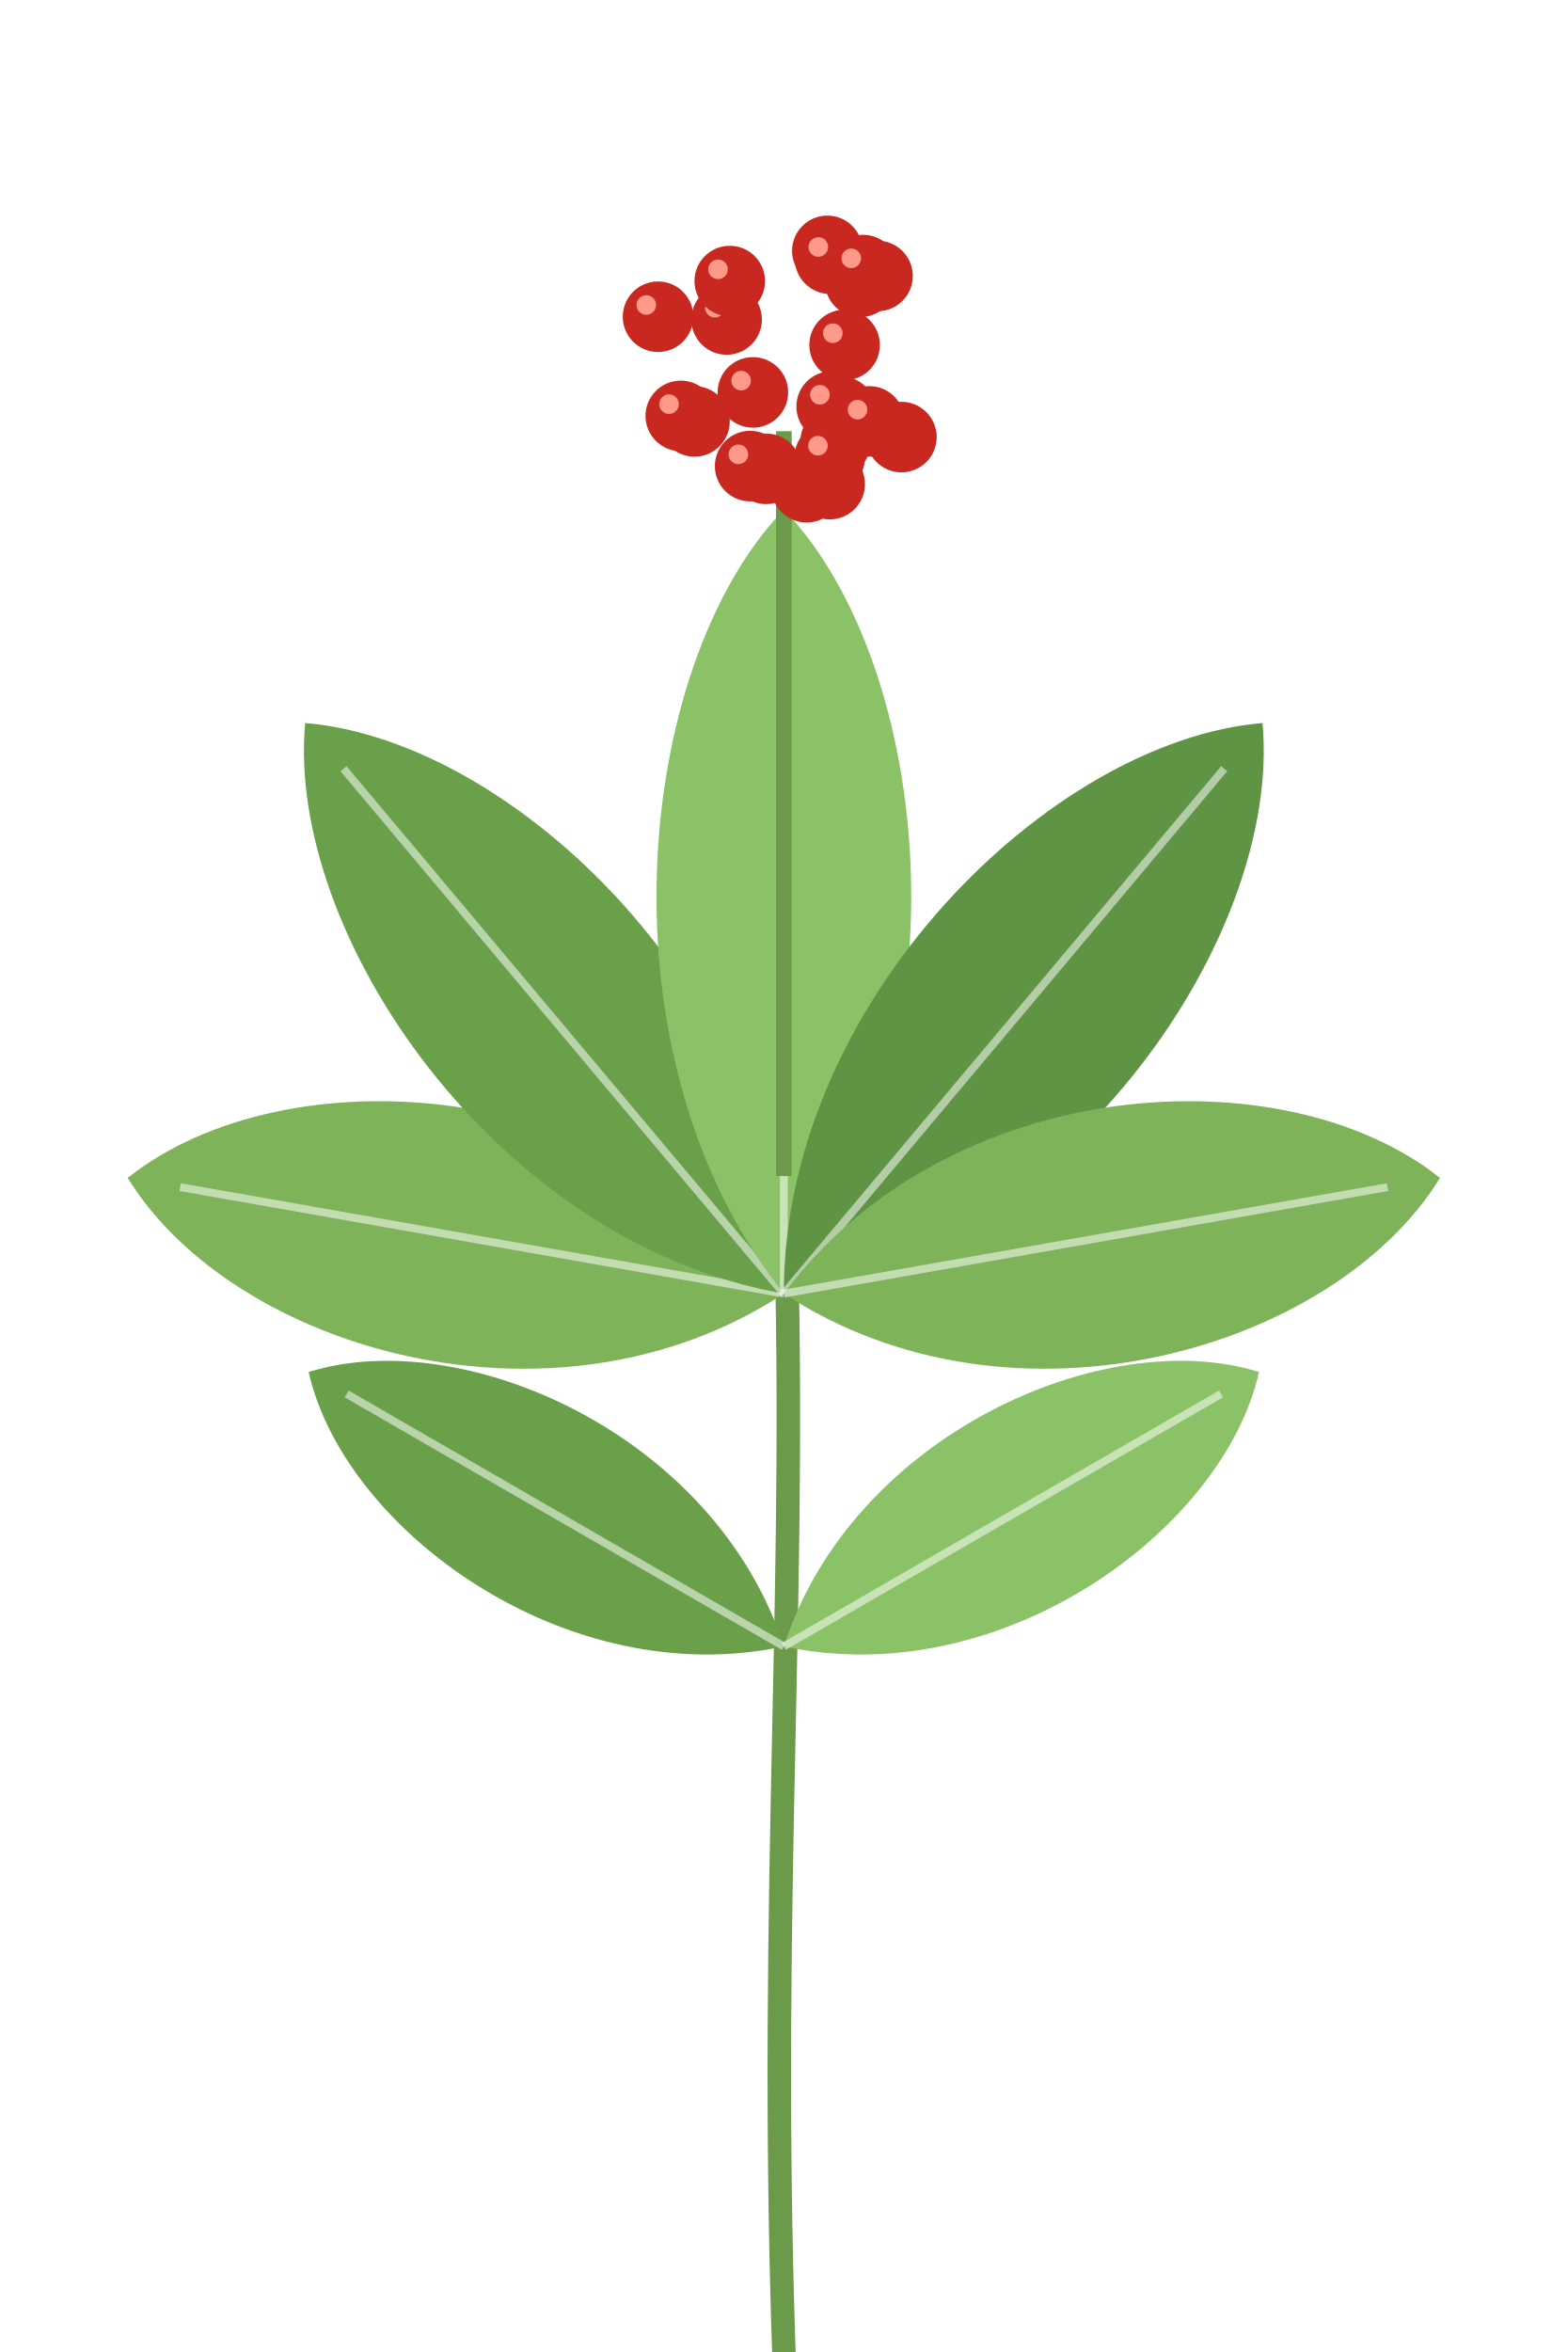
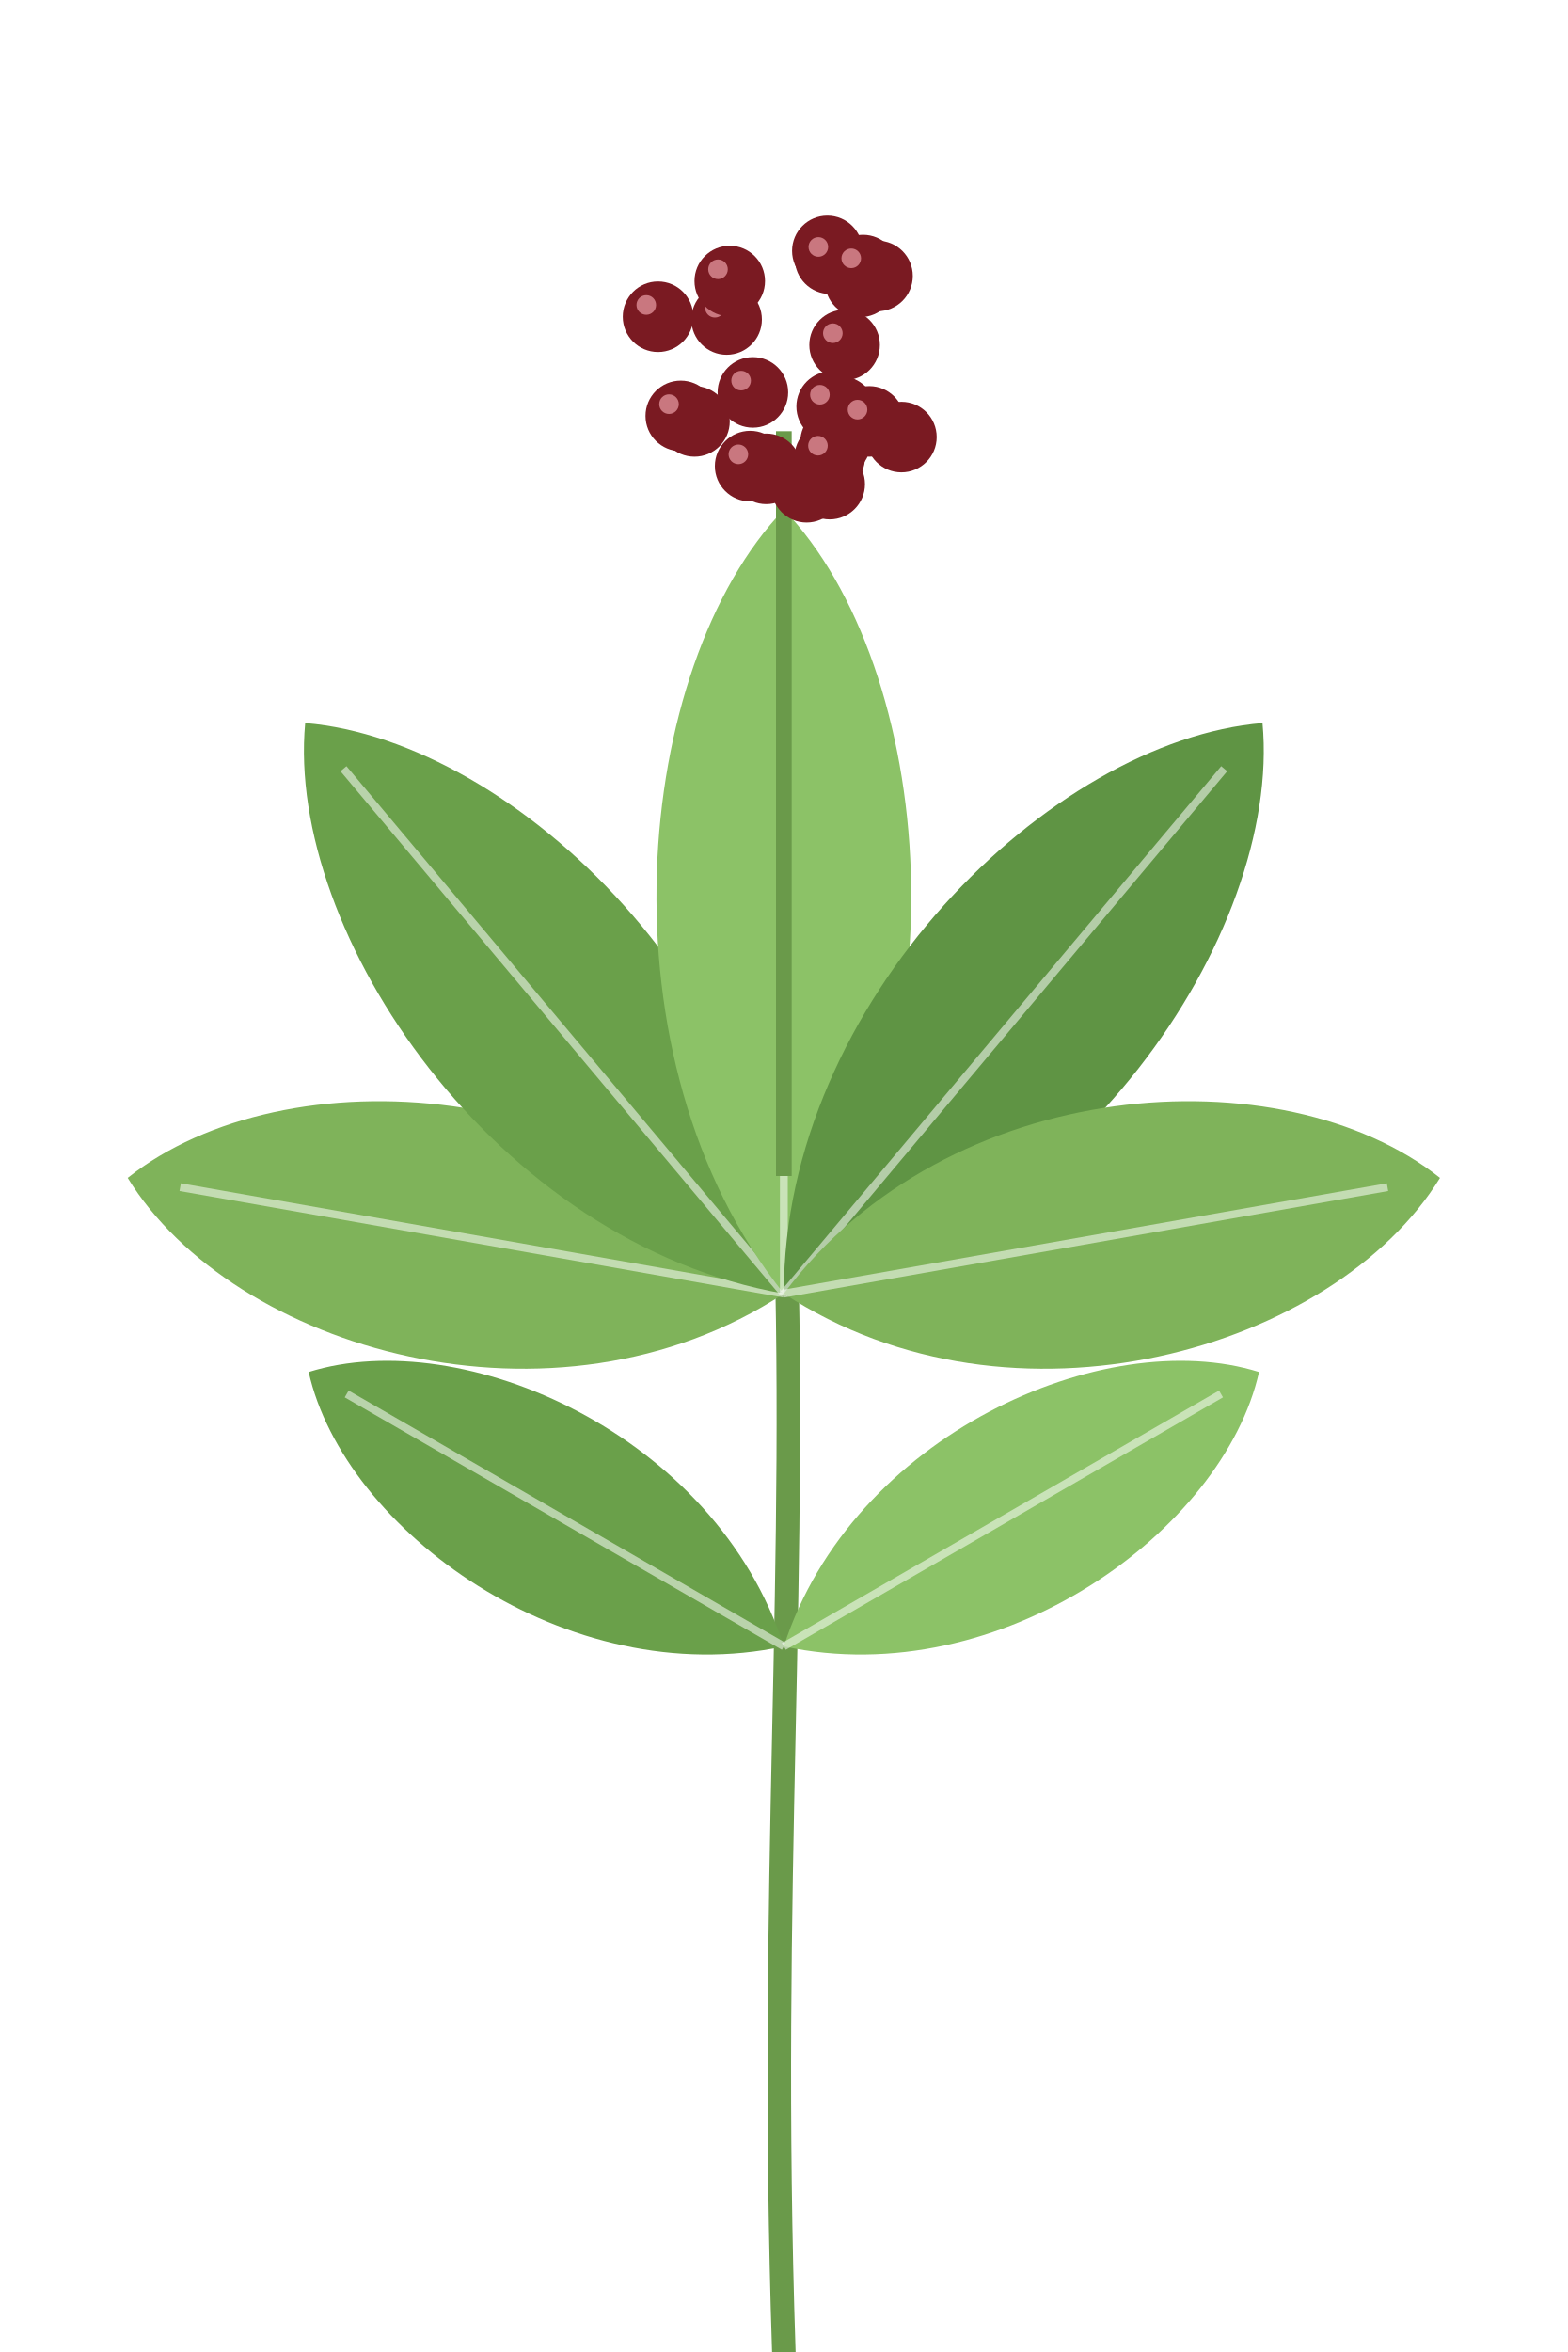
<svg xmlns="http://www.w3.org/2000/svg" viewBox="0 0 400 600">
  <path d="M200 600 C196 480 204 400 200 300" stroke="#6a9a4a" stroke-width="6" fill="none" stroke-linecap="round" />
  <g transform="translate(200 330) rotate(-80)">
    <path d="M0 0 C48 -51.0 38.4 -136.0 0 -170 C-38.4 -136.0 -48 -51.0 0 0Z" fill="#7fb35a" />
    <path d="M0 0 L0 -156.4" stroke="#ffffff88" stroke-width="2" fill="none" />
  </g>
  <g transform="translate(200 330) rotate(-40)">
    <path d="M0 0 C48 -57.0 38.4 -152.0 0 -190 C-38.4 -152.0 -48 -57.0 0 0Z" fill="#6aa04a" />
    <path d="M0 0 L0 -174.8" stroke="#ffffff88" stroke-width="2" fill="none" />
  </g>
  <g transform="translate(200 330) rotate(0)">
    <path d="M0 0 C48 -60.0 38.4 -160.0 0 -200 C-38.4 -160.0 -48 -60.0 0 0Z" fill="#8cc267" />
    <path d="M0 0 L0 -184.0" stroke="#ffffff88" stroke-width="2" fill="none" />
  </g>
  <g transform="translate(200 330) rotate(40)">
    <path d="M0 0 C48 -57.0 38.4 -152.0 0 -190 C-38.4 -152.0 -48 -57.0 0 0Z" fill="#5f9444" />
    <path d="M0 0 L0 -174.8" stroke="#ffffff88" stroke-width="2" fill="none" />
  </g>
  <g transform="translate(200 330) rotate(80)">
    <path d="M0 0 C48 -51.0 38.4 -136.0 0 -170 C-38.4 -136.0 -48 -51.0 0 0Z" fill="#7fb35a" />
    <path d="M0 0 L0 -156.4" stroke="#ffffff88" stroke-width="2" fill="none" />
  </g>
  <g transform="translate(200 420) rotate(-60)">
    <path d="M0 0 C38 -42.0 30.4 -112.0 0 -140 C-30.4 -112.0 -38 -42.0 0 0Z" fill="#6aa04a" />
    <path d="M0 0 L0 -128.8" stroke="#ffffff88" stroke-width="2" fill="none" />
  </g>
  <g transform="translate(200 420) rotate(60)">
    <path d="M0 0 C38 -42.0 30.4 -112.0 0 -140 C-30.4 -112.0 -38 -42.0 0 0Z" fill="#8cc267" />
    <path d="M0 0 L0 -128.8" stroke="#ffffff88" stroke-width="2" fill="none" />
  </g>
  <path d="M200 300 C200 200 200 150 200 110" stroke="#6a9a4a" stroke-width="4" fill="none" />
-   <circle cx="214.5" cy="105.0" r="9" fill="#c8281f" />
-   <circle cx="211.5" cy="102.0" r="2.5" fill="#ff9a8a" />
-   <circle cx="213.2" cy="112.7" r="9" fill="#c8281f" />
-   <circle cx="210.2" cy="109.7" r="2.5" fill="#ff9a8a" />
-   <circle cx="192.1" cy="100.1" r="9" fill="#c8281f" />
-   <circle cx="189.1" cy="97.1" r="2.5" fill="#ff9a8a" />
-   <circle cx="211.1" cy="64.0" r="9" fill="#c8281f" />
-   <circle cx="208.1" cy="61.0" r="2.5" fill="#ff9a8a" />
-   <circle cx="205.8" cy="124.3" r="9" fill="#c8281f" />
-   <circle cx="202.8" cy="121.3" r="2.5" fill="#ff9a8a" />
-   <circle cx="195.5" cy="119.6" r="9" fill="#c8281f" />
-   <circle cx="192.5" cy="116.6" r="2.5" fill="#ff9a8a" />
-   <circle cx="212.2" cy="103.7" r="9" fill="#c8281f" />
-   <circle cx="209.2" cy="100.7" r="2.5" fill="#ff9a8a" />
-   <circle cx="215.5" cy="88.0" r="9" fill="#c8281f" />
-   <circle cx="212.5" cy="85.0" r="2.5" fill="#ff9a8a" />
-   <circle cx="211.8" cy="66.0" r="9" fill="#c8281f" />
-   <circle cx="208.8" cy="63.0" r="2.5" fill="#ff9a8a" />
-   <circle cx="211.7" cy="123.5" r="9" fill="#c8281f" />
-   <circle cx="208.7" cy="120.5" r="2.5" fill="#ff9a8a" />
-   <circle cx="185.4" cy="81.5" r="9" fill="#c8281f" />
-   <circle cx="182.4" cy="78.5" r="2.5" fill="#ff9a8a" />
-   <circle cx="219.5" cy="71.9" r="9" fill="#c8281f" />
-   <circle cx="216.5" cy="68.9" r="2.5" fill="#ff9a8a" />
-   <circle cx="230.0" cy="111.5" r="9" fill="#c8281f" />
-   <circle cx="227.0" cy="108.5" r="2.5" fill="#ff9a8a" />
-   <circle cx="186.2" cy="71.7" r="9" fill="#c8281f" />
-   <circle cx="183.2" cy="68.7" r="2.5" fill="#ff9a8a" />
-   <circle cx="211.7" cy="116.7" r="9" fill="#c8281f" />
-   <circle cx="208.7" cy="113.7" r="2.5" fill="#ff9a8a" />
-   <circle cx="221.8" cy="107.5" r="9" fill="#c8281f" />
-   <circle cx="218.8" cy="104.5" r="2.5" fill="#ff9a8a" />
-   <circle cx="223.9" cy="70.4" r="9" fill="#c8281f" />
-   <circle cx="220.9" cy="67.4" r="2.5" fill="#ff9a8a" />
-   <circle cx="191.4" cy="118.9" r="9" fill="#c8281f" />
-   <circle cx="188.4" cy="115.9" r="2.5" fill="#ff9a8a" />
-   <circle cx="167.9" cy="80.8" r="9" fill="#c8281f" />
-   <circle cx="164.9" cy="77.8" r="2.5" fill="#ff9a8a" />
-   <circle cx="220.2" cy="68.9" r="9" fill="#c8281f" />
-   <circle cx="217.2" cy="65.9" r="2.5" fill="#ff9a8a" />
-   <circle cx="177.2" cy="107.5" r="9" fill="#c8281f" />
-   <circle cx="174.2" cy="104.5" r="2.5" fill="#ff9a8a" />
-   <circle cx="173.7" cy="106.1" r="9" fill="#c8281f" />
-   <circle cx="170.7" cy="103.1" r="2.5" fill="#ff9a8a" />
+   <circle cx="214.5" cy="105.0" r="9" fill="#7a1a22" />
+   <circle cx="211.5" cy="102.0" r="2.5" fill="#c9777f" />
+   <circle cx="213.2" cy="112.7" r="9" fill="#7a1a22" />
+   <circle cx="210.2" cy="109.7" r="2.5" fill="#c9777f" />
+   <circle cx="192.1" cy="100.1" r="9" fill="#7a1a22" />
+   <circle cx="189.1" cy="97.1" r="2.5" fill="#c9777f" />
+   <circle cx="211.1" cy="64.0" r="9" fill="#7a1a22" />
+   <circle cx="208.1" cy="61.0" r="2.5" fill="#c9777f" />
+   <circle cx="205.8" cy="124.3" r="9" fill="#7a1a22" />
+   <circle cx="202.8" cy="121.3" r="2.5" fill="#c9777f" />
+   <circle cx="195.5" cy="119.6" r="9" fill="#7a1a22" />
+   <circle cx="192.5" cy="116.6" r="2.5" fill="#c9777f" />
+   <circle cx="212.2" cy="103.7" r="9" fill="#7a1a22" />
+   <circle cx="209.2" cy="100.7" r="2.5" fill="#c9777f" />
+   <circle cx="215.5" cy="88.0" r="9" fill="#7a1a22" />
+   <circle cx="212.5" cy="85.0" r="2.5" fill="#c9777f" />
+   <circle cx="211.8" cy="66.0" r="9" fill="#7a1a22" />
+   <circle cx="208.8" cy="63.0" r="2.5" fill="#c9777f" />
+   <circle cx="211.7" cy="123.5" r="9" fill="#7a1a22" />
+   <circle cx="208.7" cy="120.5" r="2.5" fill="#c9777f" />
+   <circle cx="185.4" cy="81.5" r="9" fill="#7a1a22" />
+   <circle cx="182.4" cy="78.5" r="2.5" fill="#c9777f" />
+   <circle cx="219.5" cy="71.9" r="9" fill="#7a1a22" />
+   <circle cx="216.5" cy="68.9" r="2.5" fill="#c9777f" />
+   <circle cx="230.0" cy="111.5" r="9" fill="#7a1a22" />
+   <circle cx="227.0" cy="108.5" r="2.5" fill="#c9777f" />
+   <circle cx="186.2" cy="71.7" r="9" fill="#7a1a22" />
+   <circle cx="183.2" cy="68.7" r="2.5" fill="#c9777f" />
+   <circle cx="211.7" cy="116.7" r="9" fill="#7a1a22" />
+   <circle cx="208.7" cy="113.7" r="2.5" fill="#c9777f" />
+   <circle cx="221.8" cy="107.5" r="9" fill="#7a1a22" />
+   <circle cx="218.8" cy="104.5" r="2.5" fill="#c9777f" />
+   <circle cx="223.9" cy="70.4" r="9" fill="#7a1a22" />
+   <circle cx="220.9" cy="67.4" r="2.5" fill="#c9777f" />
+   <circle cx="191.4" cy="118.9" r="9" fill="#7a1a22" />
+   <circle cx="188.4" cy="115.9" r="2.5" fill="#c9777f" />
+   <circle cx="167.9" cy="80.8" r="9" fill="#7a1a22" />
+   <circle cx="164.9" cy="77.8" r="2.5" fill="#c9777f" />
+   <circle cx="220.2" cy="68.9" r="9" fill="#7a1a22" />
+   <circle cx="217.2" cy="65.9" r="2.5" fill="#c9777f" />
+   <circle cx="177.2" cy="107.5" r="9" fill="#7a1a22" />
+   <circle cx="174.2" cy="104.5" r="2.5" fill="#c9777f" />
+   <circle cx="173.7" cy="106.1" r="9" fill="#7a1a22" />
+   <circle cx="170.7" cy="103.1" r="2.5" fill="#c9777f" />
</svg>
